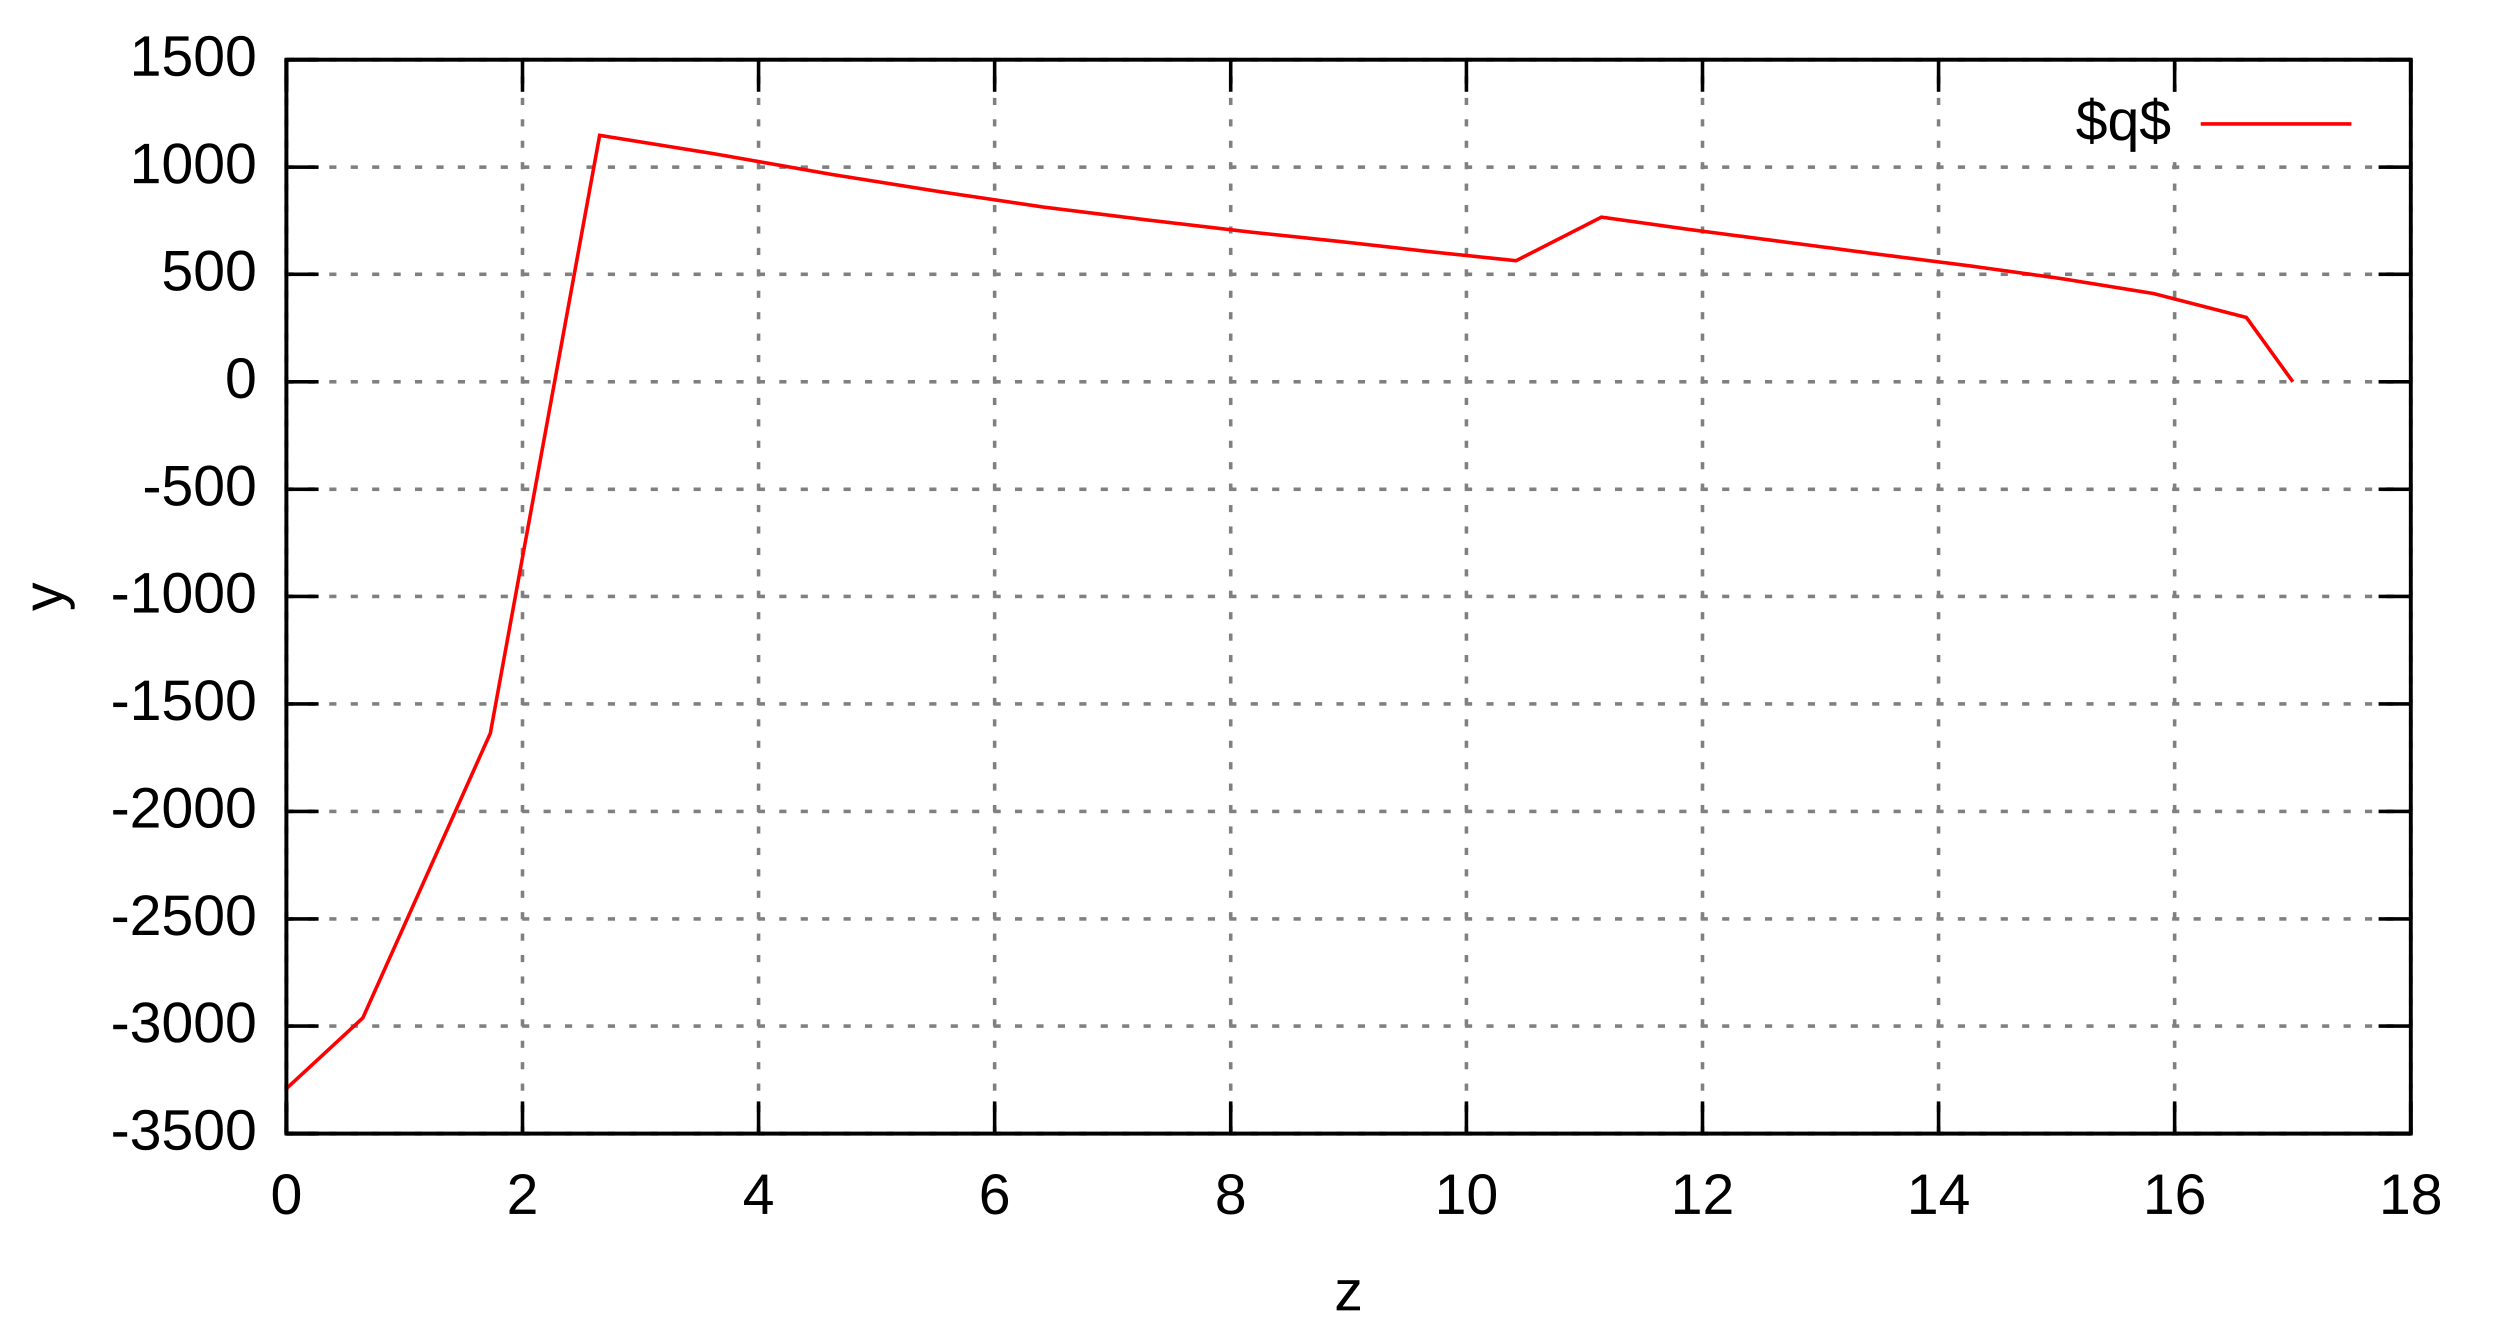
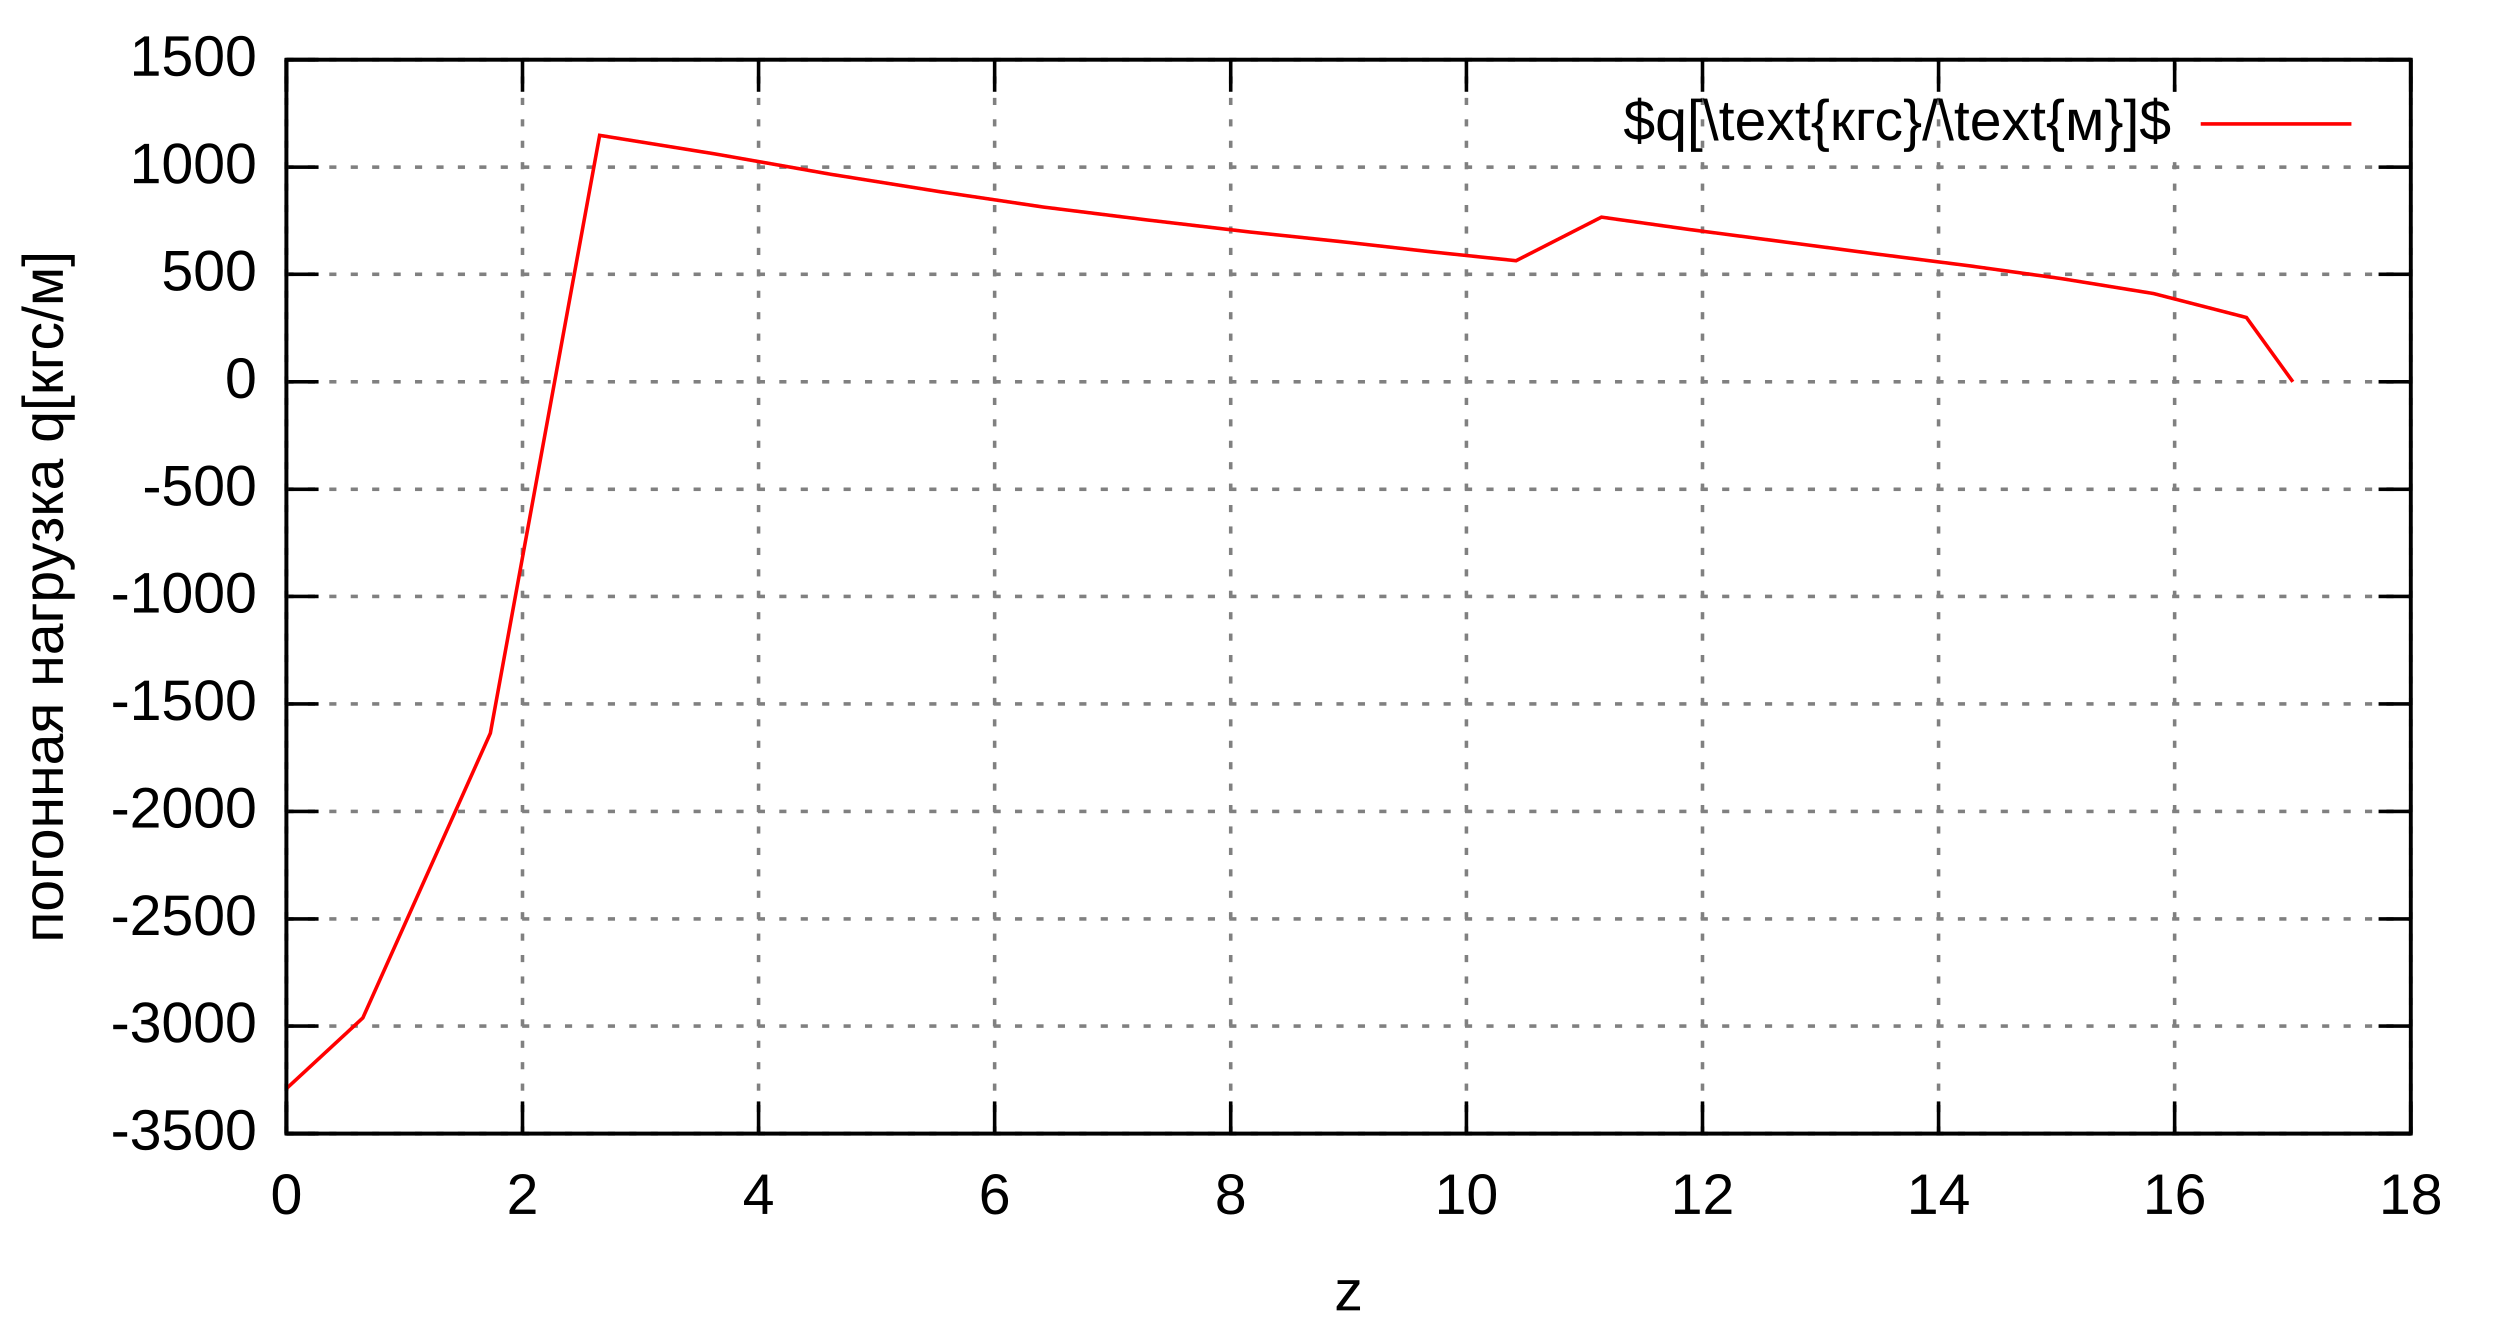
- <svg xmlns="http://www.w3.org/2000/svg" xmlns:xlink="http://www.w3.org/1999/xlink" width="700" height="375" viewBox="0 0 700 375">
+ <svg xmlns="http://www.w3.org/2000/svg" xmlns:xlink="http://www.w3.org/1999/xlink" width="700" height="375" viewBox="0 0 700 375" id="svg2" version="1.1">
+   <defs id="defs310" />
  <g id="gnuplot_canvas">
-     <rect x="0" y="0" width="700" height="375" fill="none" />
-     <defs>
+     <rect x="0" y="0" width="700" height="375" fill="none" id="rect9" />
+     <defs id="defs11">
      <circle id="gpDot" r="0.5" stroke-width="0.5" />
      <path id="gpPt0" stroke-width="0.222" stroke="currentColor" d="M-1,0 h2 M0,-1 v2" />
      <path id="gpPt1" stroke-width="0.222" stroke="currentColor" d="M-1,-1 L1,1 M1,-1 L-1,1" />
      <path id="gpPt2" stroke-width="0.222" stroke="currentColor" d="M-1,0 L1,0 M0,-1 L0,1 M-1,-1 L1,1 M-1,1 L1,-1" />
      <rect id="gpPt3" stroke-width="0.222" stroke="currentColor" x="-1" y="-1" width="2" height="2" />
      <rect id="gpPt4" stroke-width="0.222" stroke="currentColor" fill="currentColor" x="-1" y="-1" width="2" height="2" />
      <circle id="gpPt5" stroke-width="0.222" stroke="currentColor" cx="0" cy="0" r="1" />
      <use xlink:href="#gpPt5" id="gpPt6" fill="currentColor" stroke="none" />
      <path id="gpPt7" stroke-width="0.222" stroke="currentColor" d="M0,-1.33 L-1.33,0.67 L1.33,0.67 z" />
      <use xlink:href="#gpPt7" id="gpPt8" fill="currentColor" stroke="none" />
      <use xlink:href="#gpPt7" id="gpPt9" stroke="currentColor" transform="rotate(180)" />
      <use xlink:href="#gpPt9" id="gpPt10" fill="currentColor" stroke="none" />
      <use xlink:href="#gpPt3" id="gpPt11" stroke="currentColor" transform="rotate(45)" />
      <use xlink:href="#gpPt11" id="gpPt12" fill="currentColor" stroke="none" />
    </defs>
-     <g style="fill:none; color:white; stroke:black; stroke-width:1.00; stroke-linecap:butt; stroke-linejoin:miter">
- </g>
-     <g style="fill:none; color:black; stroke:currentColor; stroke-width:1.00; stroke-linecap:butt; stroke-linejoin:miter">
- </g>
-     <g style="fill:none; color:gray; stroke:currentColor; stroke-width:1.00; stroke-linecap:butt; stroke-linejoin:miter">
-       <path stroke="gray" stroke-dasharray=" 2,4" class="gridline" d="M80.2,317.4 L675.0,317.4  " />
-     </g>
-     <g style="fill:none; color:black; stroke:currentColor; stroke-width:1.00; stroke-linecap:butt; stroke-linejoin:miter">
-       <path stroke="black" d="M80.2,317.4 L89.2,317.4 M675.0,317.4 L666.0,317.4  " />
-       <g transform="translate(71.9,321.9)" style="stroke:none; fill:black; font-family:Arial; font-size:12.00pt; text-anchor:end">
-         <text>-3500</text>
-       </g>
-     </g>
-     <g style="fill:none; color:gray; stroke:currentColor; stroke-width:1.00; stroke-linecap:butt; stroke-linejoin:miter">
-       <path stroke="gray" stroke-dasharray=" 2,4" class="gridline" d="M80.2,287.3 L675.0,287.3  " />
-     </g>
-     <g style="fill:none; color:black; stroke:currentColor; stroke-width:1.00; stroke-linecap:butt; stroke-linejoin:miter">
-       <path stroke="black" d="M80.2,287.3 L89.2,287.3 M675.0,287.3 L666.0,287.3  " />
-       <g transform="translate(71.9,291.8)" style="stroke:none; fill:black; font-family:Arial; font-size:12.00pt; text-anchor:end">
-         <text>-3000</text>
-       </g>
-     </g>
-     <g style="fill:none; color:gray; stroke:currentColor; stroke-width:1.00; stroke-linecap:butt; stroke-linejoin:miter">
-       <path stroke="gray" stroke-dasharray=" 2,4" class="gridline" d="M80.2,257.3 L675.0,257.3  " />
-     </g>
-     <g style="fill:none; color:black; stroke:currentColor; stroke-width:1.00; stroke-linecap:butt; stroke-linejoin:miter">
-       <path stroke="black" d="M80.2,257.3 L89.2,257.3 M675.0,257.3 L666.0,257.3  " />
-       <g transform="translate(71.9,261.8)" style="stroke:none; fill:black; font-family:Arial; font-size:12.00pt; text-anchor:end">
-         <text>-2500</text>
-       </g>
-     </g>
-     <g style="fill:none; color:gray; stroke:currentColor; stroke-width:1.00; stroke-linecap:butt; stroke-linejoin:miter">
-       <path stroke="gray" stroke-dasharray=" 2,4" class="gridline" d="M80.2,227.2 L675.0,227.2  " />
-     </g>
-     <g style="fill:none; color:black; stroke:currentColor; stroke-width:1.00; stroke-linecap:butt; stroke-linejoin:miter">
-       <path stroke="black" d="M80.2,227.2 L89.2,227.2 M675.0,227.2 L666.0,227.2  " />
-       <g transform="translate(71.9,231.7)" style="stroke:none; fill:black; font-family:Arial; font-size:12.00pt; text-anchor:end">
-         <text>-2000</text>
-       </g>
-     </g>
-     <g style="fill:none; color:gray; stroke:currentColor; stroke-width:1.00; stroke-linecap:butt; stroke-linejoin:miter">
-       <path stroke="gray" stroke-dasharray=" 2,4" class="gridline" d="M80.2,197.1 L675.0,197.1  " />
-     </g>
-     <g style="fill:none; color:black; stroke:currentColor; stroke-width:1.00; stroke-linecap:butt; stroke-linejoin:miter">
-       <path stroke="black" d="M80.2,197.1 L89.2,197.1 M675.0,197.1 L666.0,197.1  " />
-       <g transform="translate(71.9,201.6)" style="stroke:none; fill:black; font-family:Arial; font-size:12.00pt; text-anchor:end">
-         <text>-1500</text>
-       </g>
-     </g>
-     <g style="fill:none; color:gray; stroke:currentColor; stroke-width:1.00; stroke-linecap:butt; stroke-linejoin:miter">
-       <path stroke="gray" stroke-dasharray=" 2,4" class="gridline" d="M80.2,167.0 L675.0,167.0  " />
-     </g>
-     <g style="fill:none; color:black; stroke:currentColor; stroke-width:1.00; stroke-linecap:butt; stroke-linejoin:miter">
-       <path stroke="black" d="M80.2,167.0 L89.2,167.0 M675.0,167.0 L666.0,167.0  " />
-       <g transform="translate(71.9,171.5)" style="stroke:none; fill:black; font-family:Arial; font-size:12.00pt; text-anchor:end">
-         <text>-1000</text>
-       </g>
-     </g>
-     <g style="fill:none; color:gray; stroke:currentColor; stroke-width:1.00; stroke-linecap:butt; stroke-linejoin:miter">
-       <path stroke="gray" stroke-dasharray=" 2,4" class="gridline" d="M80.2,137.0 L675.0,137.0  " />
-     </g>
-     <g style="fill:none; color:black; stroke:currentColor; stroke-width:1.00; stroke-linecap:butt; stroke-linejoin:miter">
-       <path stroke="black" d="M80.2,137.0 L89.2,137.0 M675.0,137.0 L666.0,137.0  " />
-       <g transform="translate(71.9,141.5)" style="stroke:none; fill:black; font-family:Arial; font-size:12.00pt; text-anchor:end">
-         <text>-500</text>
-       </g>
-     </g>
-     <g style="fill:none; color:gray; stroke:currentColor; stroke-width:1.00; stroke-linecap:butt; stroke-linejoin:miter">
-       <path stroke="gray" stroke-dasharray=" 2,4" class="gridline" d="M80.2,106.9 L675.0,106.9  " />
-     </g>
-     <g style="fill:none; color:black; stroke:currentColor; stroke-width:1.00; stroke-linecap:butt; stroke-linejoin:miter">
-       <path stroke="black" d="M80.2,106.9 L89.2,106.9 M675.0,106.9 L666.0,106.9  " />
-       <g transform="translate(71.9,111.4)" style="stroke:none; fill:black; font-family:Arial; font-size:12.00pt; text-anchor:end">
-         <text> 0</text>
-       </g>
-     </g>
-     <g style="fill:none; color:gray; stroke:currentColor; stroke-width:1.00; stroke-linecap:butt; stroke-linejoin:miter">
-       <path stroke="gray" stroke-dasharray=" 2,4" class="gridline" d="M80.2,76.8 L675.0,76.8  " />
-     </g>
-     <g style="fill:none; color:black; stroke:currentColor; stroke-width:1.00; stroke-linecap:butt; stroke-linejoin:miter">
-       <path stroke="black" d="M80.2,76.8 L89.2,76.8 M675.0,76.8 L666.0,76.8  " />
-       <g transform="translate(71.9,81.3)" style="stroke:none; fill:black; font-family:Arial; font-size:12.00pt; text-anchor:end">
-         <text> 500</text>
-       </g>
-     </g>
-     <g style="fill:none; color:gray; stroke:currentColor; stroke-width:1.00; stroke-linecap:butt; stroke-linejoin:miter">
-       <path stroke="gray" stroke-dasharray=" 2,4" class="gridline" d="M80.2,46.8 L675.0,46.8  " />
-     </g>
-     <g style="fill:none; color:black; stroke:currentColor; stroke-width:1.00; stroke-linecap:butt; stroke-linejoin:miter">
-       <path stroke="black" d="M80.2,46.8 L89.2,46.8 M675.0,46.8 L666.0,46.8  " />
-       <g transform="translate(71.9,51.3)" style="stroke:none; fill:black; font-family:Arial; font-size:12.00pt; text-anchor:end">
-         <text> 1000</text>
-       </g>
-     </g>
-     <g style="fill:none; color:gray; stroke:currentColor; stroke-width:1.00; stroke-linecap:butt; stroke-linejoin:miter">
-       <path stroke="gray" stroke-dasharray=" 2,4" class="gridline" d="M80.2,16.7 L675.0,16.7  " />
-     </g>
-     <g style="fill:none; color:black; stroke:currentColor; stroke-width:1.00; stroke-linecap:butt; stroke-linejoin:miter">
-       <path stroke="black" d="M80.2,16.7 L89.2,16.7 M675.0,16.7 L666.0,16.7  " />
-       <g transform="translate(71.9,21.2)" style="stroke:none; fill:black; font-family:Arial; font-size:12.00pt; text-anchor:end">
-         <text> 1500</text>
-       </g>
-     </g>
-     <g style="fill:none; color:gray; stroke:currentColor; stroke-width:1.00; stroke-linecap:butt; stroke-linejoin:miter">
-       <path stroke="gray" stroke-dasharray=" 2,4" class="gridline" d="M80.2,317.4 L80.2,16.7  " />
-     </g>
-     <g style="fill:none; color:black; stroke:currentColor; stroke-width:1.00; stroke-linecap:butt; stroke-linejoin:miter">
-       <path stroke="black" d="M80.2,317.4 L80.2,308.4 M80.2,16.7 L80.2,25.7  " />
-       <g transform="translate(80.2,339.9)" style="stroke:none; fill:black; font-family:Arial; font-size:12.00pt; text-anchor:middle">
-         <text> 0</text>
-       </g>
-     </g>
-     <g style="fill:none; color:gray; stroke:currentColor; stroke-width:1.00; stroke-linecap:butt; stroke-linejoin:miter">
-       <path stroke="gray" stroke-dasharray=" 2,4" class="gridline" d="M146.3,317.4 L146.3,16.7  " />
-     </g>
-     <g style="fill:none; color:black; stroke:currentColor; stroke-width:1.00; stroke-linecap:butt; stroke-linejoin:miter">
-       <path stroke="black" d="M146.3,317.4 L146.3,308.4 M146.3,16.7 L146.3,25.7  " />
-       <g transform="translate(146.3,339.9)" style="stroke:none; fill:black; font-family:Arial; font-size:12.00pt; text-anchor:middle">
-         <text> 2</text>
-       </g>
-     </g>
-     <g style="fill:none; color:gray; stroke:currentColor; stroke-width:1.00; stroke-linecap:butt; stroke-linejoin:miter">
-       <path stroke="gray" stroke-dasharray=" 2,4" class="gridline" d="M212.4,317.4 L212.4,16.7  " />
-     </g>
-     <g style="fill:none; color:black; stroke:currentColor; stroke-width:1.00; stroke-linecap:butt; stroke-linejoin:miter">
-       <path stroke="black" d="M212.4,317.4 L212.4,308.4 M212.4,16.7 L212.4,25.7  " />
-       <g transform="translate(212.4,339.9)" style="stroke:none; fill:black; font-family:Arial; font-size:12.00pt; text-anchor:middle">
-         <text> 4</text>
-       </g>
-     </g>
-     <g style="fill:none; color:gray; stroke:currentColor; stroke-width:1.00; stroke-linecap:butt; stroke-linejoin:miter">
-       <path stroke="gray" stroke-dasharray=" 2,4" class="gridline" d="M278.5,317.4 L278.5,16.7  " />
-     </g>
-     <g style="fill:none; color:black; stroke:currentColor; stroke-width:1.00; stroke-linecap:butt; stroke-linejoin:miter">
-       <path stroke="black" d="M278.5,317.4 L278.5,308.4 M278.5,16.7 L278.5,25.7  " />
-       <g transform="translate(278.5,339.9)" style="stroke:none; fill:black; font-family:Arial; font-size:12.00pt; text-anchor:middle">
-         <text> 6</text>
-       </g>
-     </g>
-     <g style="fill:none; color:gray; stroke:currentColor; stroke-width:1.00; stroke-linecap:butt; stroke-linejoin:miter">
-       <path stroke="gray" stroke-dasharray=" 2,4" class="gridline" d="M344.6,317.4 L344.6,16.7  " />
-     </g>
-     <g style="fill:none; color:black; stroke:currentColor; stroke-width:1.00; stroke-linecap:butt; stroke-linejoin:miter">
-       <path stroke="black" d="M344.6,317.4 L344.6,308.4 M344.6,16.7 L344.6,25.7  " />
-       <g transform="translate(344.6,339.9)" style="stroke:none; fill:black; font-family:Arial; font-size:12.00pt; text-anchor:middle">
-         <text> 8</text>
-       </g>
-     </g>
-     <g style="fill:none; color:gray; stroke:currentColor; stroke-width:1.00; stroke-linecap:butt; stroke-linejoin:miter">
-       <path stroke="gray" stroke-dasharray=" 2,4" class="gridline" d="M410.6,317.4 L410.6,16.7  " />
-     </g>
-     <g style="fill:none; color:black; stroke:currentColor; stroke-width:1.00; stroke-linecap:butt; stroke-linejoin:miter">
-       <path stroke="black" d="M410.6,317.4 L410.6,308.4 M410.6,16.7 L410.6,25.7  " />
-       <g transform="translate(410.6,339.9)" style="stroke:none; fill:black; font-family:Arial; font-size:12.00pt; text-anchor:middle">
-         <text> 10</text>
-       </g>
-     </g>
-     <g style="fill:none; color:gray; stroke:currentColor; stroke-width:1.00; stroke-linecap:butt; stroke-linejoin:miter">
-       <path stroke="gray" stroke-dasharray=" 2,4" class="gridline" d="M476.7,317.4 L476.7,16.7  " />
-     </g>
-     <g style="fill:none; color:black; stroke:currentColor; stroke-width:1.00; stroke-linecap:butt; stroke-linejoin:miter">
-       <path stroke="black" d="M476.7,317.4 L476.7,308.4 M476.7,16.7 L476.7,25.7  " />
-       <g transform="translate(476.7,339.9)" style="stroke:none; fill:black; font-family:Arial; font-size:12.00pt; text-anchor:middle">
-         <text> 12</text>
-       </g>
-     </g>
-     <g style="fill:none; color:gray; stroke:currentColor; stroke-width:1.00; stroke-linecap:butt; stroke-linejoin:miter">
-       <path stroke="gray" stroke-dasharray=" 2,4" class="gridline" d="M542.8,317.4 L542.8,16.7  " />
-     </g>
-     <g style="fill:none; color:black; stroke:currentColor; stroke-width:1.00; stroke-linecap:butt; stroke-linejoin:miter">
-       <path stroke="black" d="M542.8,317.4 L542.8,308.4 M542.8,16.7 L542.8,25.7  " />
-       <g transform="translate(542.8,339.9)" style="stroke:none; fill:black; font-family:Arial; font-size:12.00pt; text-anchor:middle">
-         <text> 14</text>
-       </g>
-     </g>
-     <g style="fill:none; color:gray; stroke:currentColor; stroke-width:1.00; stroke-linecap:butt; stroke-linejoin:miter">
-       <path stroke="gray" stroke-dasharray=" 2,4" class="gridline" d="M608.9,317.4 L608.9,43.7 M608.9,25.7 L608.9,16.7  " />
-     </g>
-     <g style="fill:none; color:black; stroke:currentColor; stroke-width:1.00; stroke-linecap:butt; stroke-linejoin:miter">
-       <path stroke="black" d="M608.9,317.4 L608.9,308.4 M608.9,16.7 L608.9,25.7  " />
-       <g transform="translate(608.9,339.9)" style="stroke:none; fill:black; font-family:Arial; font-size:12.00pt; text-anchor:middle">
-         <text> 16</text>
-       </g>
-     </g>
-     <g style="fill:none; color:gray; stroke:currentColor; stroke-width:1.00; stroke-linecap:butt; stroke-linejoin:miter">
-       <path stroke="gray" stroke-dasharray=" 2,4" class="gridline" d="M675.0,317.4 L675.0,16.7  " />
-     </g>
-     <g style="fill:none; color:black; stroke:currentColor; stroke-width:1.00; stroke-linecap:butt; stroke-linejoin:miter">
-       <path stroke="black" d="M675.0,317.4 L675.0,308.4 M675.0,16.7 L675.0,25.7  " />
-       <g transform="translate(675.0,339.9)" style="stroke:none; fill:black; font-family:Arial; font-size:12.00pt; text-anchor:middle">
-         <text> 18</text>
-       </g>
-       <path stroke="black" d="M80.2,16.7 L80.2,317.4 L675.0,317.4 L675.0,16.7 L80.2,16.7 Z  " />
-       <g transform="translate(17.6,167.1) rotate(270)" style="stroke:none; fill:black; font-family:Arial; font-size:12.00pt; text-anchor:middle">
-         <text>y</text>
-       </g>
-       <g transform="translate(377.6,366.9)" style="stroke:none; fill:black; font-family:Arial; font-size:12.00pt; text-anchor:middle">
-         <text>z</text>
+     <g style="fill:none; color:white; stroke:black; stroke-width:1.00; stroke-linecap:butt; stroke-linejoin:miter" id="g27" />
+     <g style="fill:none; color:black; stroke:currentColor; stroke-width:1.00; stroke-linecap:butt; stroke-linejoin:miter" id="g29" />
+     <g style="fill:none; color:gray; stroke:currentColor; stroke-width:1.00; stroke-linecap:butt; stroke-linejoin:miter" id="g31">
+       <path stroke="gray" stroke-dasharray=" 2,4" class="gridline" d="M80.2,317.4 L675.0,317.4  " id="path33" />
+     </g>
+     <g style="fill:none; color:black; stroke:currentColor; stroke-width:1.00; stroke-linecap:butt; stroke-linejoin:miter" id="g35">
+       <path stroke="black" d="M80.2,317.4 L89.2,317.4 M675.0,317.4 L666.0,317.4  " id="path37" />
+       <g transform="translate(71.9,321.9)" style="stroke:none; fill:black; font-family:Arial; font-size:12.00pt; text-anchor:end" id="g39">
+         <text id="text41">-3500</text>
+       </g>
+     </g>
+     <g style="fill:none; color:gray; stroke:currentColor; stroke-width:1.00; stroke-linecap:butt; stroke-linejoin:miter" id="g43">
+       <path stroke="gray" stroke-dasharray=" 2,4" class="gridline" d="M80.2,287.3 L675.0,287.3  " id="path45" />
+     </g>
+     <g style="fill:none; color:black; stroke:currentColor; stroke-width:1.00; stroke-linecap:butt; stroke-linejoin:miter" id="g47">
+       <path stroke="black" d="M80.2,287.3 L89.2,287.3 M675.0,287.3 L666.0,287.3  " id="path49" />
+       <g transform="translate(71.9,291.8)" style="stroke:none; fill:black; font-family:Arial; font-size:12.00pt; text-anchor:end" id="g51">
+         <text id="text53">-3000</text>
+       </g>
+     </g>
+     <g style="fill:none; color:gray; stroke:currentColor; stroke-width:1.00; stroke-linecap:butt; stroke-linejoin:miter" id="g55">
+       <path stroke="gray" stroke-dasharray=" 2,4" class="gridline" d="M80.2,257.3 L675.0,257.3  " id="path57" />
+     </g>
+     <g style="fill:none; color:black; stroke:currentColor; stroke-width:1.00; stroke-linecap:butt; stroke-linejoin:miter" id="g59">
+       <path stroke="black" d="M80.2,257.3 L89.2,257.3 M675.0,257.3 L666.0,257.3  " id="path61" />
+       <g transform="translate(71.9,261.8)" style="stroke:none; fill:black; font-family:Arial; font-size:12.00pt; text-anchor:end" id="g63">
+         <text id="text65">-2500</text>
+       </g>
+     </g>
+     <g style="fill:none; color:gray; stroke:currentColor; stroke-width:1.00; stroke-linecap:butt; stroke-linejoin:miter" id="g67">
+       <path stroke="gray" stroke-dasharray=" 2,4" class="gridline" d="M80.2,227.2 L675.0,227.2  " id="path69" />
+     </g>
+     <g style="fill:none; color:black; stroke:currentColor; stroke-width:1.00; stroke-linecap:butt; stroke-linejoin:miter" id="g71">
+       <path stroke="black" d="M80.2,227.2 L89.2,227.2 M675.0,227.2 L666.0,227.2  " id="path73" />
+       <g transform="translate(71.9,231.7)" style="stroke:none; fill:black; font-family:Arial; font-size:12.00pt; text-anchor:end" id="g75">
+         <text id="text77">-2000</text>
+       </g>
+     </g>
+     <g style="fill:none; color:gray; stroke:currentColor; stroke-width:1.00; stroke-linecap:butt; stroke-linejoin:miter" id="g79">
+       <path stroke="gray" stroke-dasharray=" 2,4" class="gridline" d="M80.2,197.1 L675.0,197.1  " id="path81" />
+     </g>
+     <g style="fill:none; color:black; stroke:currentColor; stroke-width:1.00; stroke-linecap:butt; stroke-linejoin:miter" id="g83">
+       <path stroke="black" d="M80.2,197.1 L89.2,197.1 M675.0,197.1 L666.0,197.1  " id="path85" />
+       <g transform="translate(71.9,201.6)" style="stroke:none; fill:black; font-family:Arial; font-size:12.00pt; text-anchor:end" id="g87">
+         <text id="text89">-1500</text>
+       </g>
+     </g>
+     <g style="fill:none; color:gray; stroke:currentColor; stroke-width:1.00; stroke-linecap:butt; stroke-linejoin:miter" id="g91">
+       <path stroke="gray" stroke-dasharray=" 2,4" class="gridline" d="M80.2,167.0 L675.0,167.0  " id="path93" />
+     </g>
+     <g style="fill:none; color:black; stroke:currentColor; stroke-width:1.00; stroke-linecap:butt; stroke-linejoin:miter" id="g95">
+       <path stroke="black" d="M80.2,167.0 L89.2,167.0 M675.0,167.0 L666.0,167.0  " id="path97" />
+       <g transform="translate(71.9,171.5)" style="stroke:none; fill:black; font-family:Arial; font-size:12.00pt; text-anchor:end" id="g99">
+         <text id="text101">-1000</text>
+       </g>
+     </g>
+     <g style="fill:none; color:gray; stroke:currentColor; stroke-width:1.00; stroke-linecap:butt; stroke-linejoin:miter" id="g103">
+       <path stroke="gray" stroke-dasharray=" 2,4" class="gridline" d="M80.2,137.0 L675.0,137.0  " id="path105" />
+     </g>
+     <g style="fill:none; color:black; stroke:currentColor; stroke-width:1.00; stroke-linecap:butt; stroke-linejoin:miter" id="g107">
+       <path stroke="black" d="M80.2,137.0 L89.2,137.0 M675.0,137.0 L666.0,137.0  " id="path109" />
+       <g transform="translate(71.9,141.5)" style="stroke:none; fill:black; font-family:Arial; font-size:12.00pt; text-anchor:end" id="g111">
+         <text id="text113">-500</text>
+       </g>
+     </g>
+     <g style="fill:none; color:gray; stroke:currentColor; stroke-width:1.00; stroke-linecap:butt; stroke-linejoin:miter" id="g115">
+       <path stroke="gray" stroke-dasharray=" 2,4" class="gridline" d="M80.2,106.9 L675.0,106.9  " id="path117" />
+     </g>
+     <g style="fill:none; color:black; stroke:currentColor; stroke-width:1.00; stroke-linecap:butt; stroke-linejoin:miter" id="g119">
+       <path stroke="black" d="M80.2,106.9 L89.2,106.9 M675.0,106.9 L666.0,106.9  " id="path121" />
+       <g transform="translate(71.9,111.4)" style="stroke:none; fill:black; font-family:Arial; font-size:12.00pt; text-anchor:end" id="g123">
+         <text id="text125"> 0</text>
+       </g>
+     </g>
+     <g style="fill:none; color:gray; stroke:currentColor; stroke-width:1.00; stroke-linecap:butt; stroke-linejoin:miter" id="g127">
+       <path stroke="gray" stroke-dasharray=" 2,4" class="gridline" d="M80.2,76.8 L675.0,76.8  " id="path129" />
+     </g>
+     <g style="fill:none; color:black; stroke:currentColor; stroke-width:1.00; stroke-linecap:butt; stroke-linejoin:miter" id="g131">
+       <path stroke="black" d="M80.2,76.8 L89.2,76.8 M675.0,76.8 L666.0,76.8  " id="path133" />
+       <g transform="translate(71.9,81.3)" style="stroke:none; fill:black; font-family:Arial; font-size:12.00pt; text-anchor:end" id="g135">
+         <text id="text137"> 500</text>
+       </g>
+     </g>
+     <g style="fill:none; color:gray; stroke:currentColor; stroke-width:1.00; stroke-linecap:butt; stroke-linejoin:miter" id="g139">
+       <path stroke="gray" stroke-dasharray=" 2,4" class="gridline" d="M80.2,46.8 L675.0,46.8  " id="path141" />
+     </g>
+     <g style="fill:none; color:black; stroke:currentColor; stroke-width:1.00; stroke-linecap:butt; stroke-linejoin:miter" id="g143">
+       <path stroke="black" d="M80.2,46.8 L89.2,46.8 M675.0,46.8 L666.0,46.8  " id="path145" />
+       <g transform="translate(71.9,51.3)" style="stroke:none; fill:black; font-family:Arial; font-size:12.00pt; text-anchor:end" id="g147">
+         <text id="text149"> 1000</text>
+       </g>
+     </g>
+     <g style="fill:none; color:gray; stroke:currentColor; stroke-width:1.00; stroke-linecap:butt; stroke-linejoin:miter" id="g151">
+       <path stroke="gray" stroke-dasharray=" 2,4" class="gridline" d="M80.2,16.7 L675.0,16.7  " id="path153" />
+     </g>
+     <g style="fill:none; color:black; stroke:currentColor; stroke-width:1.00; stroke-linecap:butt; stroke-linejoin:miter" id="g155">
+       <path stroke="black" d="M80.2,16.7 L89.2,16.7 M675.0,16.7 L666.0,16.7  " id="path157" />
+       <g transform="translate(71.9,21.2)" style="stroke:none; fill:black; font-family:Arial; font-size:12.00pt; text-anchor:end" id="g159">
+         <text id="text161"> 1500</text>
+       </g>
+     </g>
+     <g style="fill:none; color:gray; stroke:currentColor; stroke-width:1.00; stroke-linecap:butt; stroke-linejoin:miter" id="g163">
+       <path stroke="gray" stroke-dasharray=" 2,4" class="gridline" d="M80.2,317.4 L80.2,16.7  " id="path165" />
+     </g>
+     <g style="fill:none; color:black; stroke:currentColor; stroke-width:1.00; stroke-linecap:butt; stroke-linejoin:miter" id="g167">
+       <path stroke="black" d="M80.2,317.4 L80.2,308.4 M80.2,16.7 L80.2,25.7  " id="path169" />
+       <g transform="translate(80.2,339.9)" style="stroke:none; fill:black; font-family:Arial; font-size:12.00pt; text-anchor:middle" id="g171">
+         <text id="text173"> 0</text>
+       </g>
+     </g>
+     <g style="fill:none; color:gray; stroke:currentColor; stroke-width:1.00; stroke-linecap:butt; stroke-linejoin:miter" id="g175">
+       <path stroke="gray" stroke-dasharray=" 2,4" class="gridline" d="M146.3,317.4 L146.3,16.7  " id="path177" />
+     </g>
+     <g style="fill:none; color:black; stroke:currentColor; stroke-width:1.00; stroke-linecap:butt; stroke-linejoin:miter" id="g179">
+       <path stroke="black" d="M146.3,317.4 L146.3,308.4 M146.3,16.7 L146.3,25.7  " id="path181" />
+       <g transform="translate(146.3,339.9)" style="stroke:none; fill:black; font-family:Arial; font-size:12.00pt; text-anchor:middle" id="g183">
+         <text id="text185"> 2</text>
+       </g>
+     </g>
+     <g style="fill:none; color:gray; stroke:currentColor; stroke-width:1.00; stroke-linecap:butt; stroke-linejoin:miter" id="g187">
+       <path stroke="gray" stroke-dasharray=" 2,4" class="gridline" d="M212.4,317.4 L212.4,16.7  " id="path189" />
+     </g>
+     <g style="fill:none; color:black; stroke:currentColor; stroke-width:1.00; stroke-linecap:butt; stroke-linejoin:miter" id="g191">
+       <path stroke="black" d="M212.4,317.4 L212.4,308.4 M212.4,16.7 L212.4,25.7  " id="path193" />
+       <g transform="translate(212.4,339.9)" style="stroke:none; fill:black; font-family:Arial; font-size:12.00pt; text-anchor:middle" id="g195">
+         <text id="text197"> 4</text>
+       </g>
+     </g>
+     <g style="fill:none; color:gray; stroke:currentColor; stroke-width:1.00; stroke-linecap:butt; stroke-linejoin:miter" id="g199">
+       <path stroke="gray" stroke-dasharray=" 2,4" class="gridline" d="M278.5,317.4 L278.5,16.7  " id="path201" />
+     </g>
+     <g style="fill:none; color:black; stroke:currentColor; stroke-width:1.00; stroke-linecap:butt; stroke-linejoin:miter" id="g203">
+       <path stroke="black" d="M278.5,317.4 L278.5,308.4 M278.5,16.7 L278.5,25.7  " id="path205" />
+       <g transform="translate(278.5,339.9)" style="stroke:none; fill:black; font-family:Arial; font-size:12.00pt; text-anchor:middle" id="g207">
+         <text id="text209"> 6</text>
+       </g>
+     </g>
+     <g style="fill:none; color:gray; stroke:currentColor; stroke-width:1.00; stroke-linecap:butt; stroke-linejoin:miter" id="g211">
+       <path stroke="gray" stroke-dasharray=" 2,4" class="gridline" d="M344.6,317.4 L344.6,16.7  " id="path213" />
+     </g>
+     <g style="fill:none; color:black; stroke:currentColor; stroke-width:1.00; stroke-linecap:butt; stroke-linejoin:miter" id="g215">
+       <path stroke="black" d="M344.6,317.4 L344.6,308.4 M344.6,16.7 L344.6,25.7  " id="path217" />
+       <g transform="translate(344.6,339.9)" style="stroke:none; fill:black; font-family:Arial; font-size:12.00pt; text-anchor:middle" id="g219">
+         <text id="text221"> 8</text>
+       </g>
+     </g>
+     <g style="fill:none; color:gray; stroke:currentColor; stroke-width:1.00; stroke-linecap:butt; stroke-linejoin:miter" id="g223">
+       <path stroke="gray" stroke-dasharray=" 2,4" class="gridline" d="M410.6,317.4 L410.6,16.7  " id="path225" />
+     </g>
+     <g style="fill:none; color:black; stroke:currentColor; stroke-width:1.00; stroke-linecap:butt; stroke-linejoin:miter" id="g227">
+       <path stroke="black" d="M410.6,317.4 L410.6,308.4 M410.6,16.7 L410.6,25.7  " id="path229" />
+       <g transform="translate(410.6,339.9)" style="stroke:none; fill:black; font-family:Arial; font-size:12.00pt; text-anchor:middle" id="g231">
+         <text id="text233"> 10</text>
+       </g>
+     </g>
+     <g style="fill:none; color:gray; stroke:currentColor; stroke-width:1.00; stroke-linecap:butt; stroke-linejoin:miter" id="g235">
+       <path stroke="gray" stroke-dasharray=" 2,4" class="gridline" d="M476.7,317.4 L476.7,16.7  " id="path237" />
+     </g>
+     <g style="fill:none; color:black; stroke:currentColor; stroke-width:1.00; stroke-linecap:butt; stroke-linejoin:miter" id="g239">
+       <path stroke="black" d="M476.7,317.4 L476.7,308.4 M476.7,16.7 L476.7,25.7  " id="path241" />
+       <g transform="translate(476.7,339.9)" style="stroke:none; fill:black; font-family:Arial; font-size:12.00pt; text-anchor:middle" id="g243">
+         <text id="text245"> 12</text>
+       </g>
+     </g>
+     <g style="fill:none; color:gray; stroke:currentColor; stroke-width:1.00; stroke-linecap:butt; stroke-linejoin:miter" id="g247">
+       <path stroke="gray" stroke-dasharray=" 2,4" class="gridline" d="M542.8,317.4 L542.8,16.7  " id="path249" />
+     </g>
+     <g style="fill:none; color:black; stroke:currentColor; stroke-width:1.00; stroke-linecap:butt; stroke-linejoin:miter" id="g251">
+       <path stroke="black" d="M542.8,317.4 L542.8,308.4 M542.8,16.7 L542.8,25.7  " id="path253" />
+       <g transform="translate(542.8,339.9)" style="stroke:none; fill:black; font-family:Arial; font-size:12.00pt; text-anchor:middle" id="g255">
+         <text id="text257"> 14</text>
+       </g>
+     </g>
+     <g style="fill:none; color:gray; stroke:currentColor; stroke-width:1.00; stroke-linecap:butt; stroke-linejoin:miter" id="g259">
+       <path stroke="gray" stroke-dasharray=" 2,4" class="gridline" d="M608.9,317.4 L608.9,43.7 M608.9,25.7 L608.9,16.7  " id="path261" />
+     </g>
+     <g style="fill:none; color:black; stroke:currentColor; stroke-width:1.00; stroke-linecap:butt; stroke-linejoin:miter" id="g263">
+       <path stroke="black" d="M608.9,317.4 L608.9,308.4 M608.9,16.7 L608.9,25.7  " id="path265" />
+       <g transform="translate(608.9,339.9)" style="stroke:none; fill:black; font-family:Arial; font-size:12.00pt; text-anchor:middle" id="g267">
+         <text id="text269"> 16</text>
+       </g>
+     </g>
+     <g style="fill:none; color:gray; stroke:currentColor; stroke-width:1.00; stroke-linecap:butt; stroke-linejoin:miter" id="g271">
+       <path stroke="gray" stroke-dasharray=" 2,4" class="gridline" d="M675.0,317.4 L675.0,16.7  " id="path273" />
+     </g>
+     <g style="fill:none; color:black; stroke:currentColor; stroke-width:1.00; stroke-linecap:butt; stroke-linejoin:miter" id="g275">
+       <path stroke="black" d="M675.0,317.4 L675.0,308.4 M675.0,16.7 L675.0,25.7  " id="path277" />
+       <g transform="translate(675.0,339.9)" style="stroke:none; fill:black; font-family:Arial; font-size:12.00pt; text-anchor:middle" id="g279">
+         <text id="text281"> 18</text>
+       </g>
+       <path stroke="black" d="M80.2,16.7 L80.2,317.4 L675.0,317.4 L675.0,16.7 L80.2,16.7 Z  " id="path283" />
+       <g transform="translate(17.6,167.1) rotate(270)" style="stroke:none; fill:black; font-family:Arial; font-size:12.00pt; text-anchor:middle" id="g285">
+         <text id="text287">погонная нагрузка q[кгс/м]</text>
+       </g>
+       <g transform="translate(377.6,366.9)" style="stroke:none; fill:black; font-family:Arial; font-size:12.00pt; text-anchor:middle" id="g289">
+         <text id="text291">z</text>
      </g>
    </g>
    <g id="gnuplot_plot_1">
-       <g style="fill:none; color:red; stroke:currentColor; stroke-width:1.00; stroke-linecap:butt; stroke-linejoin:miter">
-         <g transform="translate(607.9,39.2)" style="stroke:none; fill:black; font-family:Arial; font-size:12.00pt; text-anchor:end">
-           <text>$q$</text>
+       <g style="fill:none; color:red; stroke:currentColor; stroke-width:1.00; stroke-linecap:butt; stroke-linejoin:miter" id="g296">
+         <g transform="translate(607.9,39.2)" style="stroke:none; fill:black; font-family:Arial; font-size:12.00pt; text-anchor:end" id="g298">
+           <text id="text300">$q[\text{кгс}/\text{м}]$</text>
        </g>
-         <path d="M616.2,34.7 L658.4,34.7 M80.2,304.8 L101.6,285.0 L137.3,205.3 L167.9,37.9 L200.2,43.1 L232.6,48.8    L263.3,53.7 L292.3,58.0 L321.3,61.6 L350.3,65.0 L376.8,67.8 L400.6,70.5 L424.5,73.0 L448.4,60.8    L473.3,64.3 L499.3,67.7 L525.2,71.1 L551.2,74.4 L577.1,78.0 L603.0,82.2 L629.0,88.9 L642.0,106.9     " />
-       </g>
-     </g>
-     <g style="fill:none; color:black; stroke:currentColor; stroke-width:1.00; stroke-linecap:butt; stroke-linejoin:miter">
-       <path stroke="black" d="M80.2,16.7 L80.2,317.4 L675.0,317.4 L675.0,16.7 L80.2,16.7 Z  " />
+         <path d="M616.2,34.7 L658.4,34.7 M80.2,304.8 L101.6,285.0 L137.3,205.3 L167.9,37.9 L200.2,43.1 L232.6,48.8    L263.3,53.7 L292.3,58.0 L321.3,61.6 L350.3,65.0 L376.8,67.8 L400.6,70.5 L424.5,73.0 L448.4,60.8    L473.3,64.3 L499.3,67.7 L525.2,71.1 L551.2,74.4 L577.1,78.0 L603.0,82.2 L629.0,88.9 L642.0,106.9     " id="path302" />
+       </g>
+     </g>
+     <g style="fill:none; color:black; stroke:currentColor; stroke-width:1.00; stroke-linecap:butt; stroke-linejoin:miter" id="g304">
+       <path stroke="black" d="M80.2,16.7 L80.2,317.4 L675.0,317.4 L675.0,16.7 L80.2,16.7 Z  " id="path306" />
    </g>
  </g>
</svg>
